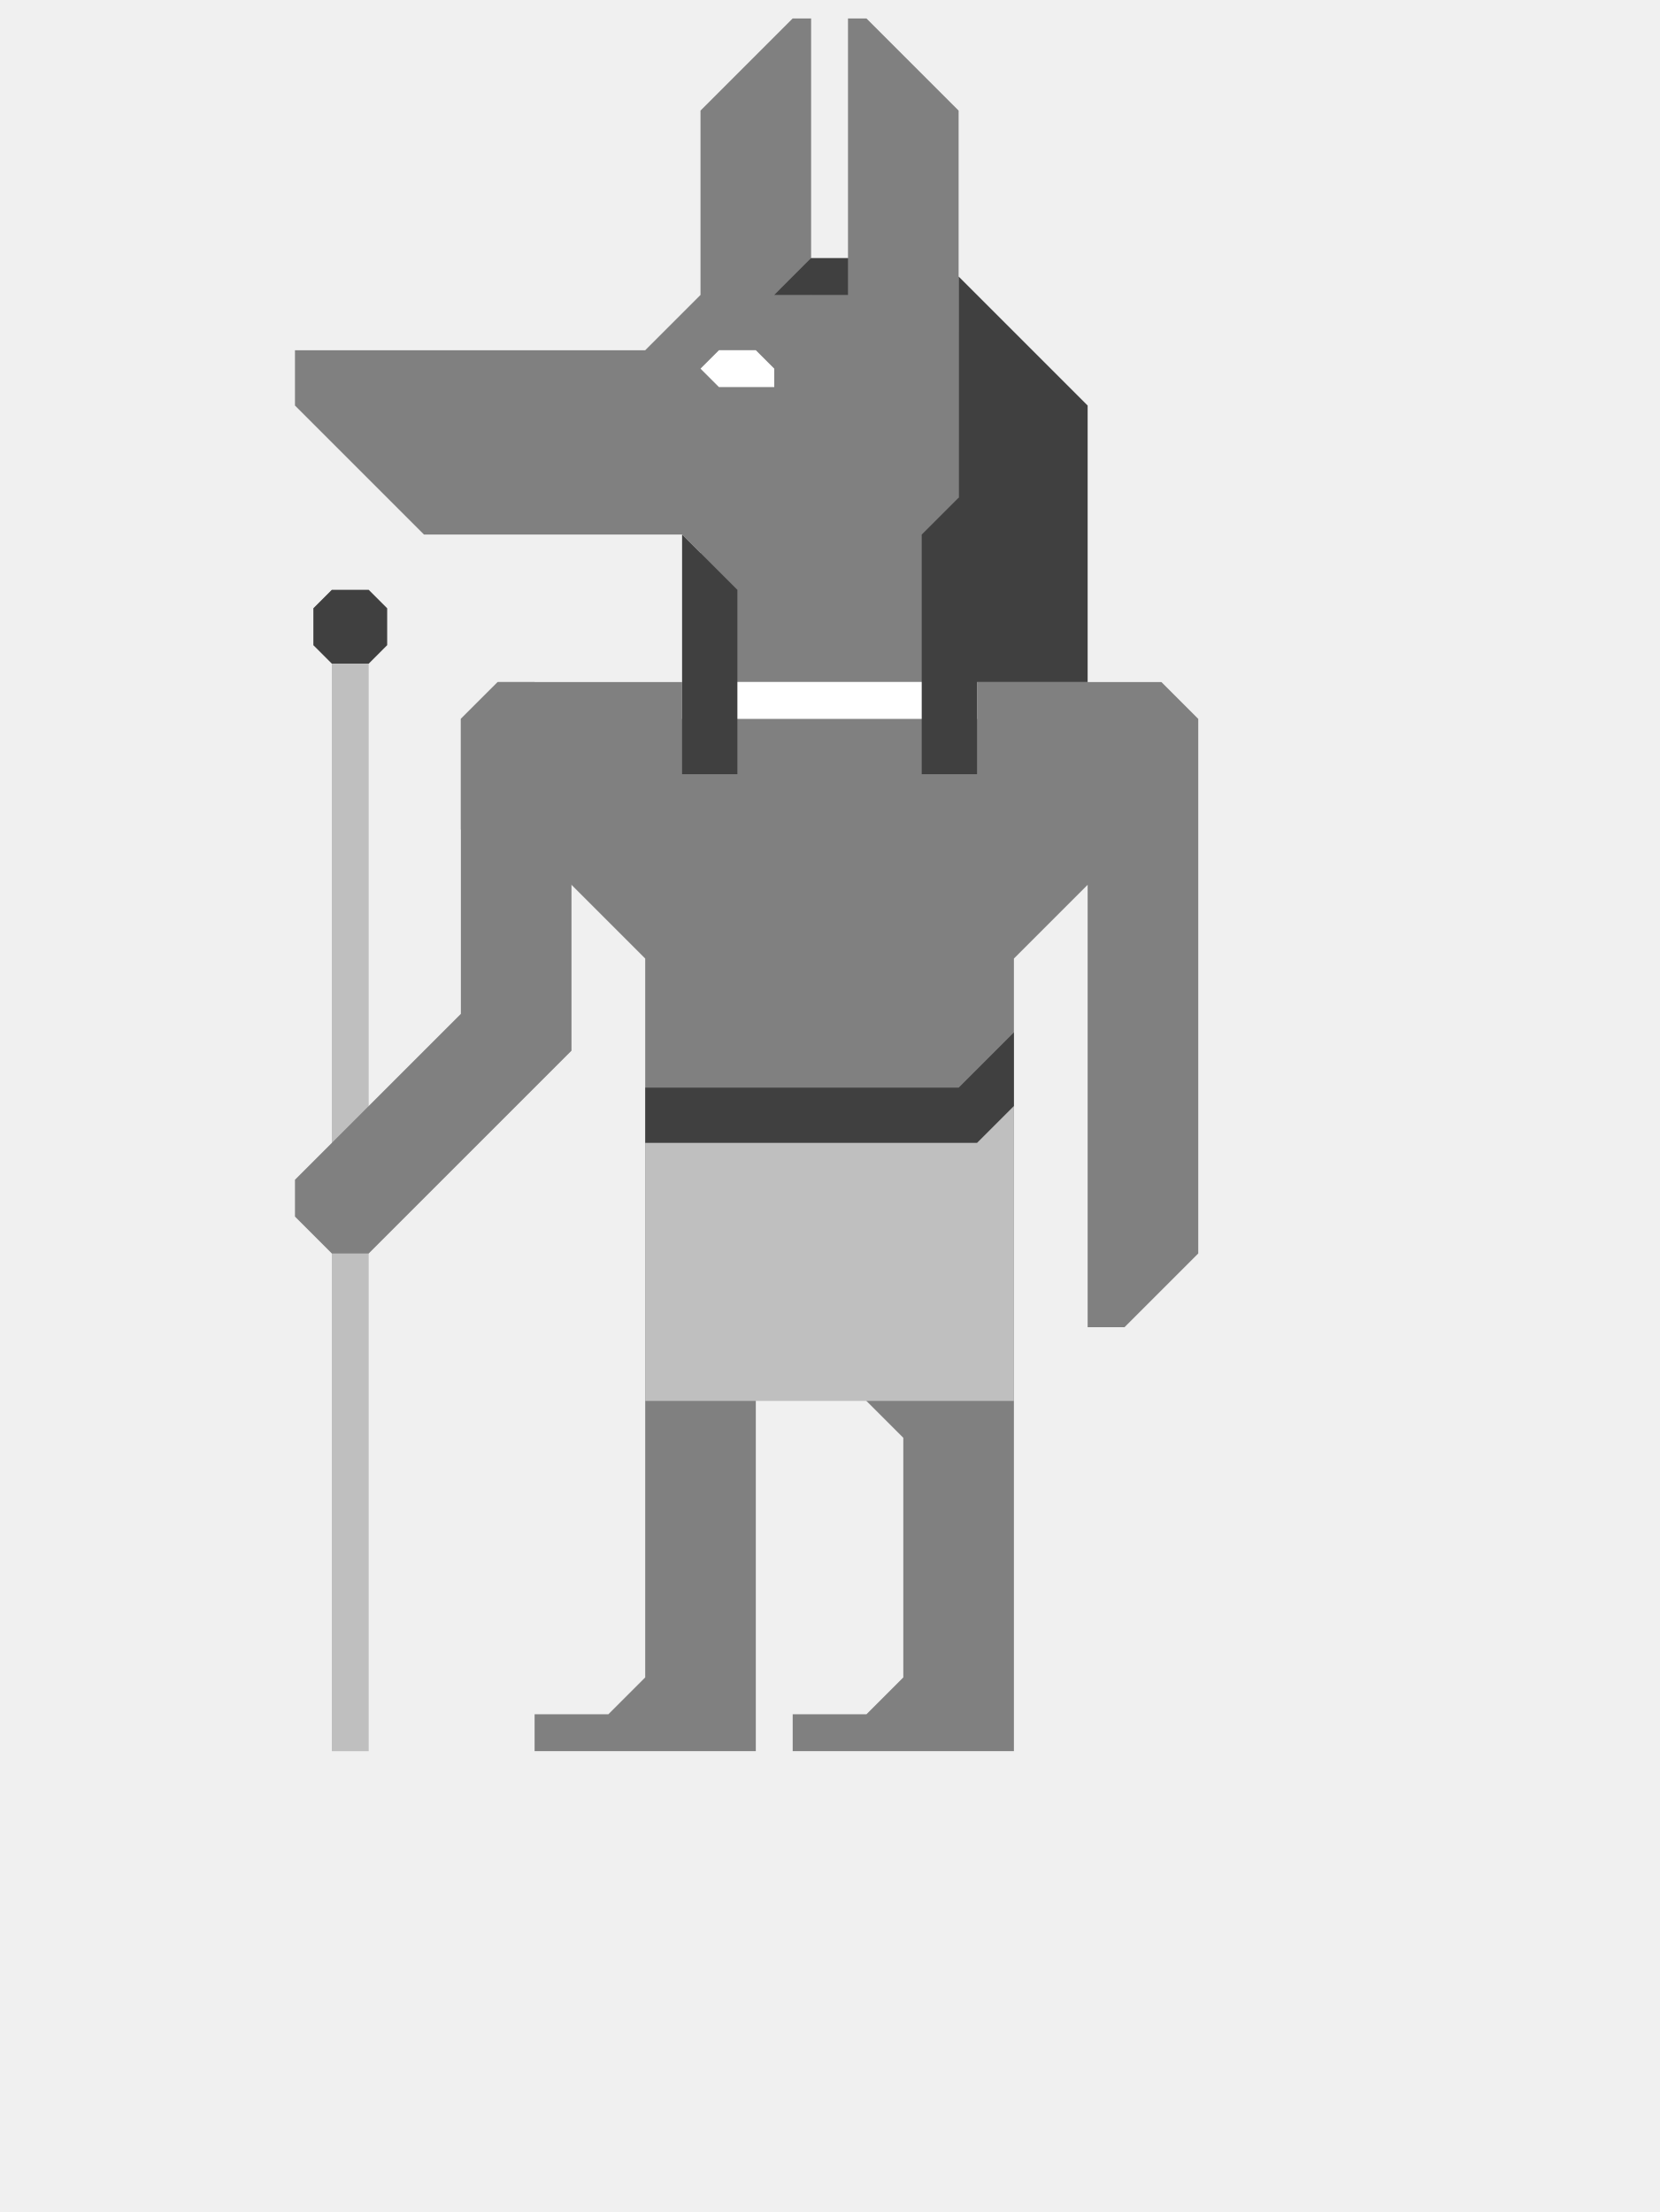
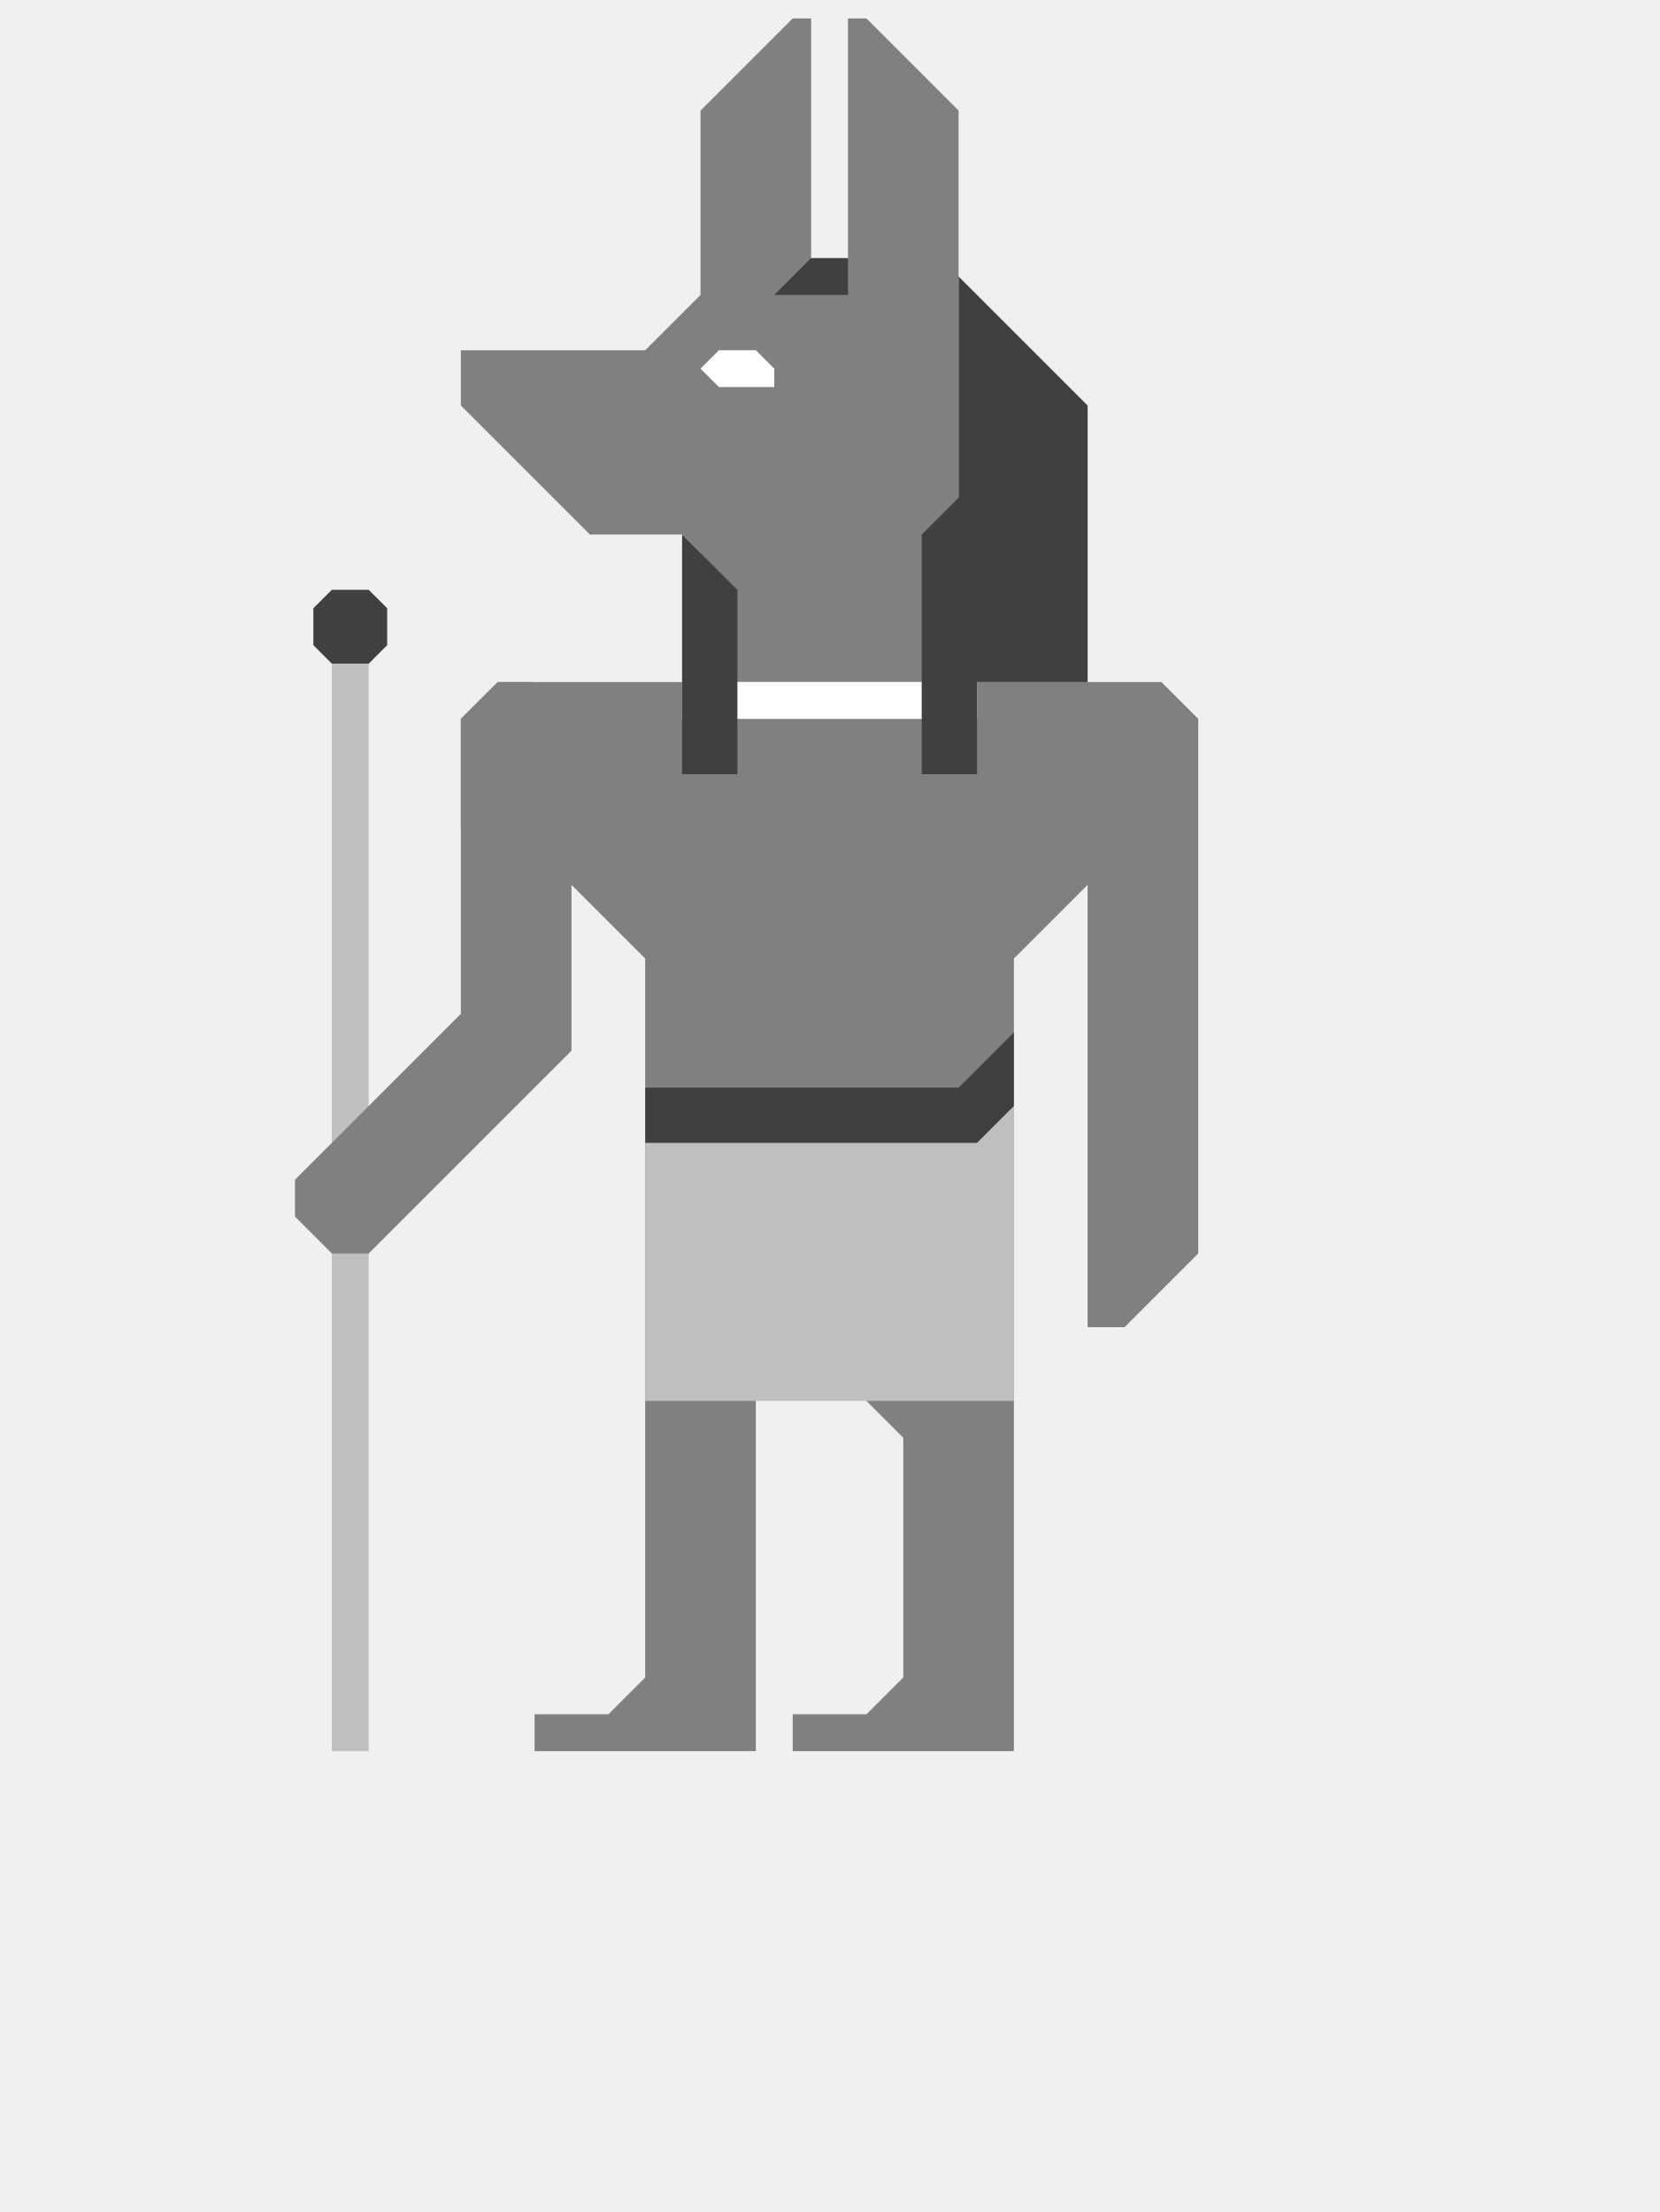
<svg xmlns="http://www.w3.org/2000/svg" width="450" height="600" viewBox="0 0 119.062 158.75" version="1.1" id="svg8976">
  <defs id="defs8973" />
  <g id="layer1">
-     <path style="fill:#808080;fill-opacity:1;stroke:none;stroke-width:0.265px;stroke-linecap:butt;stroke-linejoin:miter;stroke-opacity:1" d="m 21.167,25.135 v 3.969 l 9.26,9.26 18.521,1e-6 1.323,1.323 v 9.26 H 68.792 L 68.792,7.937 62.177,1.323 H 60.854 l -1e-6,17.198 -2.646,2.646 -10e-7,-19.844 H 56.885 l -6.615,6.615 -10e-7,13.229 -3.969,3.969 H 21.167 v -1e-6" id="path1414" />
+     <path style="fill:#808080;fill-opacity:1;stroke:none;stroke-width:0.265px;stroke-linecap:butt;stroke-linejoin:miter;stroke-opacity:1" d="m 33.073,25.135 v 3.969 l 9.26,9.26 6.615,1e-6 1.323,1.323 v 9.26 H 68.792 L 68.792,7.937 62.177,1.323 H 60.854 l -1e-6,17.198 -2.646,2.646 -10e-7,-19.844 H 56.885 l -6.615,6.615 -10e-7,13.229 -3.969,3.969 H 33.073 v -1e-6" id="path1414" />
    <path style="display:none;fill:#ffffff;fill-opacity:1;stroke:none;stroke-width:0.265px;stroke-linecap:butt;stroke-linejoin:miter;stroke-opacity:1" d="M 34.396,26.458 37.042,23.812 h 2.646 l 2.646,2.646 v 1.323 h -6.615 l -1.323,-1.323" id="path2576" />
    <path style="display:inline;fill:#ffffff;fill-opacity:1;stroke:none;stroke-width:0.265px;stroke-linecap:butt;stroke-linejoin:miter;stroke-opacity:1" d="m 50.271,26.458 1.323,-1.323 h 2.646 l 1.323,1.323 v 1.323 h -3.969 l -1.323,-1.323" id="path3076" />
    <path style="fill:#808080;fill-opacity:1;stroke:none;stroke-width:0.265px;stroke-linecap:butt;stroke-linejoin:miter;stroke-opacity:1" d="m 35.719,48.948 h 47.625 l 2.646,2.646 V 89.958 L 80.698,95.25 H 78.052 V 63.5 l -5.292,5.292 v 56.885 h -15.875 v -2.646 h 5.292 l 2.646,-2.646 V 103.188 l -7.938,-7.938 -2.646,2.646 v 27.781 h -15.875 v -2.646 h 5.292 l 2.646,-2.646 V 95.25 l -4e-6,-26.458 -6.615,-6.615 h -3.969 l -2.646,-2.646 v -7.938 z" id="path3414" />
    <path style="fill:#ffffff;fill-opacity:1;stroke:none;stroke-width:0.265px;stroke-linecap:butt;stroke-linejoin:miter;stroke-opacity:1" d="m 48.948,48.948 v 2.646 H 70.115 V 48.948 H 48.948" id="path8651" />
    <g id="g834">
      <path style="opacity:1;fill:#404040;fill-opacity:1;stroke:none;stroke-width:0.265px;stroke-linecap:butt;stroke-linejoin:miter;stroke-opacity:1" d="m 68.792,19.844 9.26,9.26 v 19.844 h -7.938 V 55.562 h -3.969 V 38.365 l 2.646,-2.646 z" id="path4200" />
      <path style="fill:#404040;fill-opacity:1;stroke:none;stroke-width:0.265px;stroke-linecap:butt;stroke-linejoin:miter;stroke-opacity:1" d="M 48.948,38.365 V 55.562 h 3.969 V 42.333 l -3.969,-3.969" id="path5137" />
      <path style="display:inline;fill:#404040;fill-opacity:1;stroke:none;stroke-width:0.265px;stroke-linecap:butt;stroke-linejoin:miter;stroke-opacity:1" d="m 60.854,18.521 h -2.646 l -2.646,2.646 h 5.292 z" id="path6092" />
    </g>
    <g id="g1465">
      <path id="path1773" style="fill:#bfbfbf;fill-opacity:1;stroke:none;stroke-width:1px;stroke-linecap:butt;stroke-linejoin:miter;stroke-opacity:1" d="m 90,160 -5,5 v 10 l 5,5 v 295 h 10 V 180 l 5,-5 v -10 l -5,-5 z" transform="scale(0.2645833)" />
      <path style="fill:#404040;fill-opacity:1;stroke:none;stroke-width:0.265px;stroke-linecap:butt;stroke-linejoin:miter;stroke-opacity:1" d="m 22.49,43.656 v 2.646 l 1.323,1.323 h 2.646 L 27.781,46.302 V 43.656 L 26.458,42.333 H 23.812 l -1.323,1.323" id="path1145" />
    </g>
    <path style="fill:#808080;fill-opacity:1;stroke:none;stroke-width:0.265px;stroke-linecap:butt;stroke-linejoin:miter;stroke-opacity:1" d="m 33.073,51.594 10e-7,21.167 -11.906,11.906 -1e-6,2.646 2.646,2.646 h 2.646 l 14.552,-14.552 -10e-7,-23.812 -2.646,-2.646 H 35.719 Z" id="path884" />
    <g id="g1469">
      <path style="display:inline;fill:#bfbfbf;fill-opacity:1;stroke:none;stroke-width:0.265px;stroke-linecap:butt;stroke-linejoin:miter;stroke-opacity:1" d="m 46.302,78.052 22.49,10e-7 3.969,-3.969 -10e-7,26.458 H 46.302 V 78.052" id="path8153" />
      <path style="fill:#404040;fill-opacity:1;stroke:none;stroke-width:0.265px;stroke-linecap:butt;stroke-linejoin:miter;stroke-opacity:1" d="m 46.302,78.052 h 22.49 l 3.969,-3.969 v 5.292 l -2.646,2.646 h -23.812 v -3.969" id="path867" />
    </g>
  </g>
+   <g id="layer2" />
</svg>
